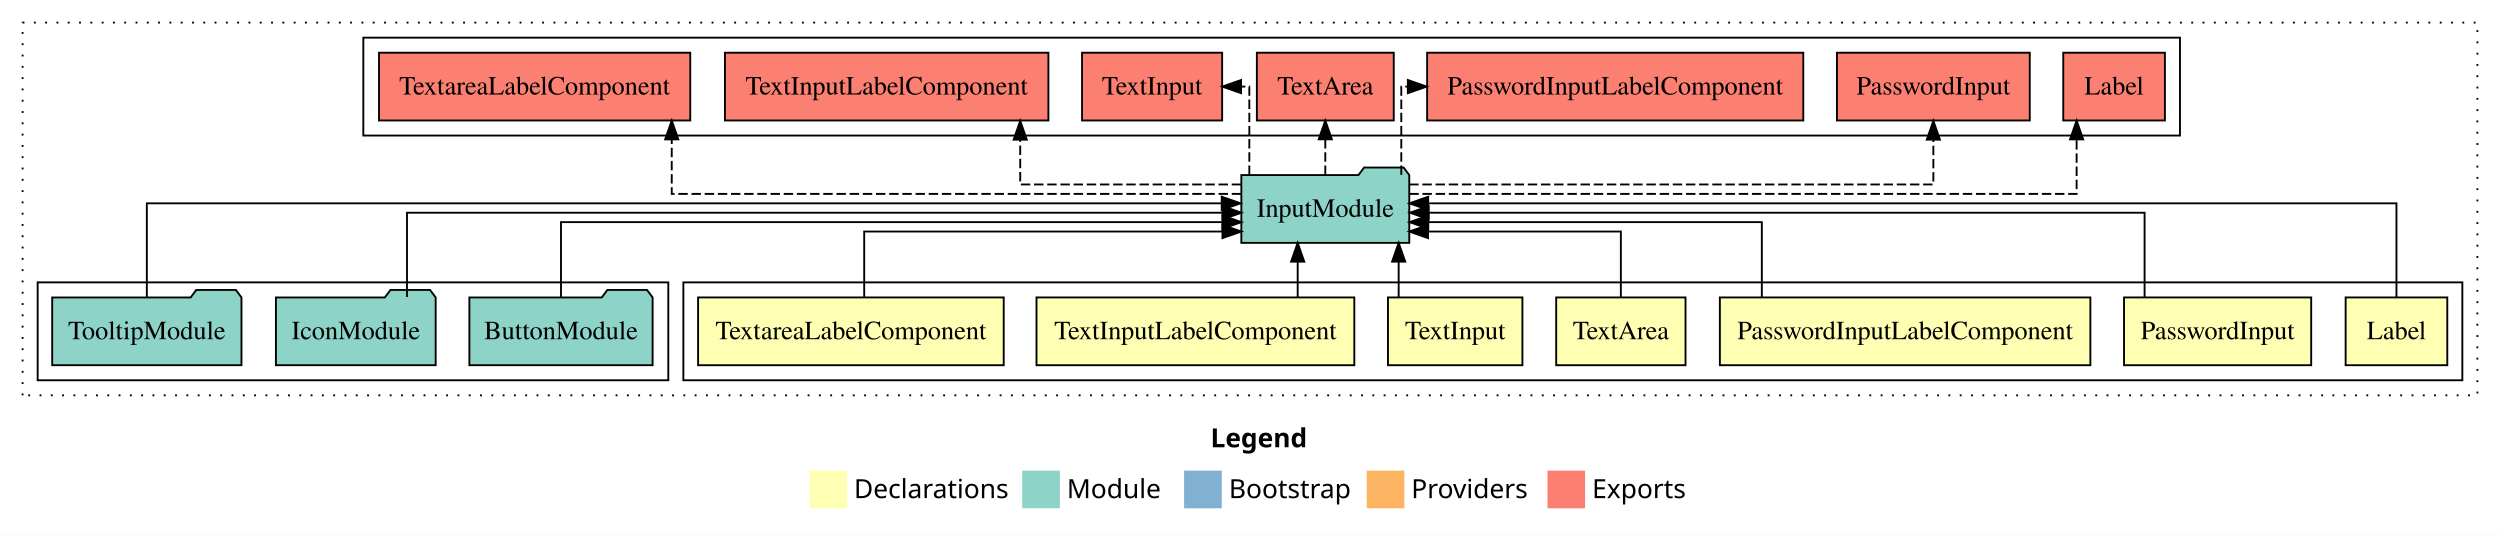
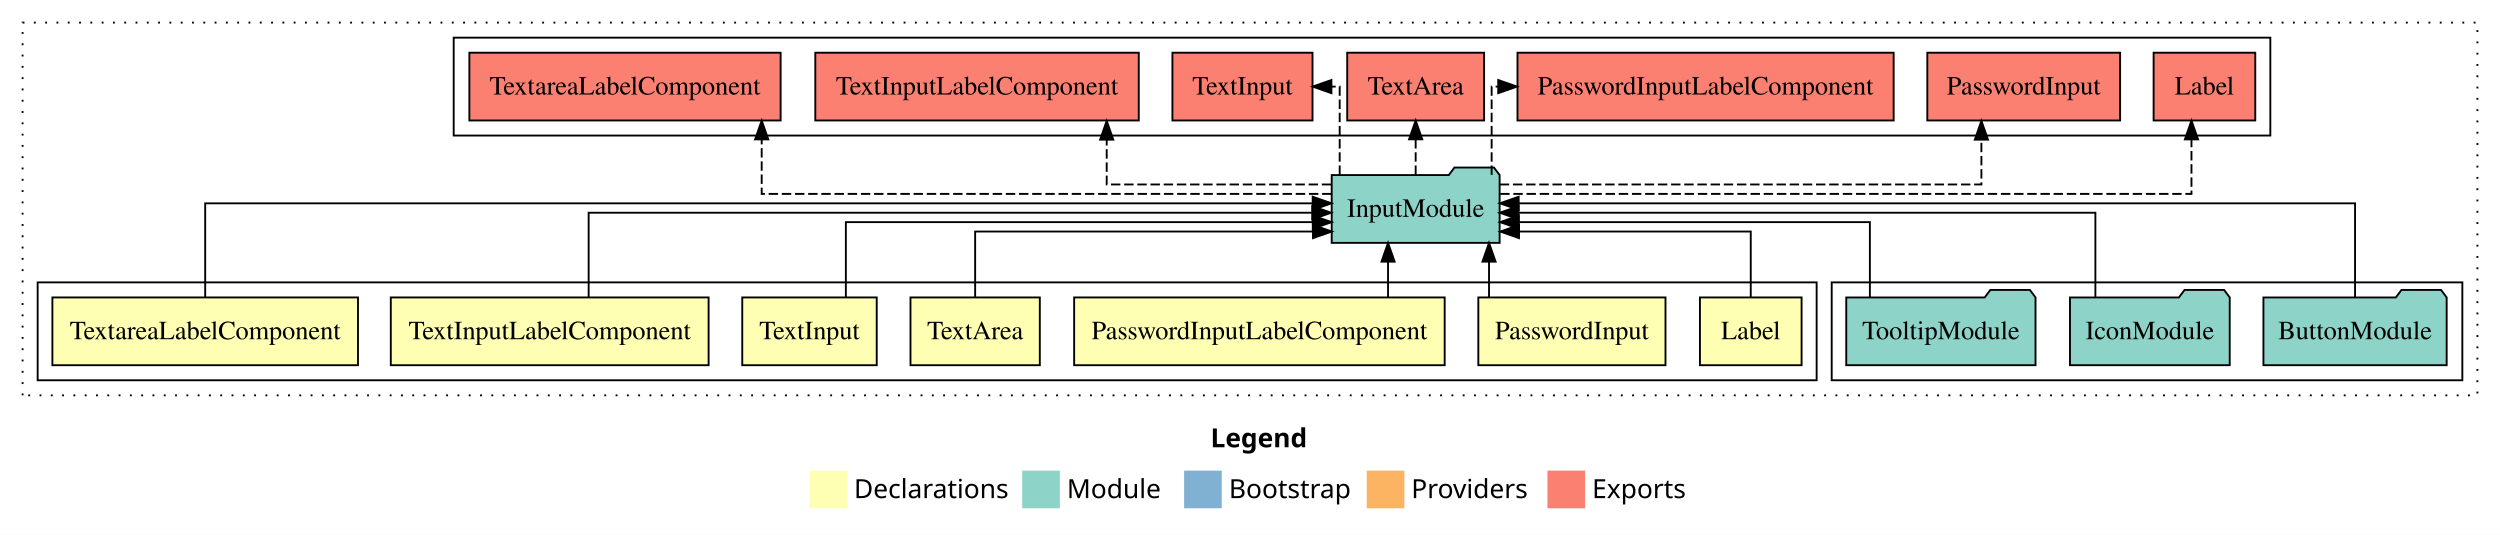
<svg xmlns="http://www.w3.org/2000/svg" width="1328pt" height="284pt" viewBox="0.00 0.00 1328.00 284.00">
  <g id="graph0" class="graph" transform="scale(1 1) rotate(0) translate(4 280)">
    <polygon fill="white" stroke="transparent" points="-4,4 -4,-280 1324,-280 1324,4 -4,4" />
    <text text-anchor="start" x="639.01" y="-42.4" font-family="Times-12" font-weight="bold" font-size="14.00">Legend</text>
    <polygon fill="#ffffb3" stroke="transparent" points="426,-10 426,-30 446,-30 446,-10 426,-10" />
    <text text-anchor="start" x="449.63" y="-15.4" font-family="Times-12" font-size="14.00">  Declarations</text>
    <polygon fill="#8dd3c7" stroke="transparent" points="539,-10 539,-30 559,-30 559,-10 539,-10" />
    <text text-anchor="start" x="562.73" y="-15.4" font-family="Times-12" font-size="14.00">  Module</text>
    <polygon fill="#80b1d3" stroke="transparent" points="625,-10 625,-30 645,-30 645,-10 625,-10" />
    <text text-anchor="start" x="648.78" y="-15.4" font-family="Times-12" font-size="14.00">  Bootstrap</text>
    <polygon fill="#fdb462" stroke="transparent" points="722,-10 722,-30 742,-30 742,-10 722,-10" />
    <text text-anchor="start" x="745.67" y="-15.4" font-family="Times-12" font-size="14.00">  Providers</text>
    <polygon fill="#fb8072" stroke="transparent" points="818,-10 818,-30 838,-30 838,-10 818,-10" />
    <text text-anchor="start" x="841.73" y="-15.4" font-family="Times-12" font-size="14.00">  Exports</text>
    <g id="clust1" class="cluster">
      <polygon fill="none" stroke="black" stroke-dasharray="1,5" points="8,-70 8,-268 1312,-268 1312,-70 8,-70" />
    </g>
+     <g id="clust10" class="cluster">
+       <polygon fill="none" stroke="black" points="969,-78 969,-130 1304,-130 1304,-78 969,-78" />
+     </g>
    <g id="clust2" class="cluster">
-       <polygon fill="none" stroke="black" points="359,-78 359,-130 1304,-130 1304,-78 359,-78" />
-     </g>
-     <g id="clust10" class="cluster">
-       <polygon fill="none" stroke="black" points="16,-78 16,-130 351,-130 351,-78 16,-78" />
+       <polygon fill="none" stroke="black" points="16,-78 16,-130 961,-130 961,-78 16,-78" />
    </g>
    <g id="clust11" class="cluster">
-       <polygon fill="none" stroke="black" points="189,-208 189,-260 1154,-260 1154,-208 189,-208" />
+       <polygon fill="none" stroke="black" points="237,-208 237,-260 1202,-260 1202,-208 237,-208" />
    </g>
    <g id="node1" class="node">
-       <polygon fill="#ffffb3" stroke="black" points="1296,-122 1242,-122 1242,-86 1296,-86 1296,-122" />
-       <text text-anchor="middle" x="1269" y="-99.8" font-family="Times,serif" font-size="14.00">Label</text>
+       <polygon fill="#ffffb3" stroke="black" points="953,-122 899,-122 899,-86 953,-86 953,-122" />
+       <text text-anchor="middle" x="926" y="-99.8" font-family="Times,serif" font-size="14.00">Label</text>
    </g>
    <g id="node8" class="node">
-       <polygon fill="#8dd3c7" stroke="black" points="744.6,-187 741.6,-191 720.6,-191 717.6,-187 655.4,-187 655.4,-151 744.6,-151 744.6,-187" />
-       <text text-anchor="middle" x="700" y="-164.8" font-family="Times,serif" font-size="14.00">InputModule</text>
+       <polygon fill="#8dd3c7" stroke="black" points="792.6,-187 789.6,-191 768.6,-191 765.6,-187 703.4,-187 703.4,-151 792.6,-151 792.6,-187" />
+       <text text-anchor="middle" x="748" y="-164.8" font-family="Times,serif" font-size="14.00">InputModule</text>
    </g>
    <g id="edge1" class="edge">
-       <path fill="none" stroke="black" d="M1269,-122.22C1269,-142.37 1269,-172 1269,-172 1269,-172 754.65,-172 754.65,-172" />
-       <polygon fill="black" stroke="black" points="754.65,-168.5 744.65,-172 754.65,-175.5 754.65,-168.5" />
+       <path fill="none" stroke="black" d="M926,-122.24C926,-137.57 926,-157 926,-157 926,-157 802.92,-157 802.92,-157" />
+       <polygon fill="black" stroke="black" points="802.92,-153.5 792.92,-157 802.92,-160.5 802.92,-153.5" />
    </g>
    <g id="node2" class="node">
-       <polygon fill="#ffffb3" stroke="black" points="1223.71,-122 1124.29,-122 1124.29,-86 1223.71,-86 1223.71,-122" />
-       <text text-anchor="middle" x="1174" y="-99.8" font-family="Times,serif" font-size="14.00">PasswordInput</text>
+       <polygon fill="#ffffb3" stroke="black" points="880.71,-122 781.29,-122 781.29,-86 880.71,-86 880.71,-122" />
+       <text text-anchor="middle" x="831" y="-99.8" font-family="Times,serif" font-size="14.00">PasswordInput</text>
    </g>
    <g id="edge2" class="edge">
-       <path fill="none" stroke="black" d="M1135.2,-122.22C1135.2,-140.83 1135.2,-167 1135.2,-167 1135.2,-167 754.93,-167 754.93,-167" />
-       <polygon fill="black" stroke="black" points="754.93,-163.5 744.93,-167 754.93,-170.5 754.93,-163.5" />
+       <path fill="none" stroke="black" d="M786.97,-122.11C786.97,-122.11 786.97,-140.99 786.97,-140.99" />
+       <polygon fill="black" stroke="black" points="783.47,-140.99 786.97,-150.99 790.47,-140.99 783.47,-140.99" />
    </g>
    <g id="node3" class="node">
-       <polygon fill="#ffffb3" stroke="black" points="1106.41,-122 909.59,-122 909.59,-86 1106.41,-86 1106.41,-122" />
-       <text text-anchor="middle" x="1008" y="-99.8" font-family="Times,serif" font-size="14.00">PasswordInputLabelComponent</text>
+       <polygon fill="#ffffb3" stroke="black" points="763.41,-122 566.59,-122 566.59,-86 763.41,-86 763.41,-122" />
+       <text text-anchor="middle" x="665" y="-99.8" font-family="Times,serif" font-size="14.00">PasswordInputLabelComponent</text>
    </g>
    <g id="edge3" class="edge">
-       <path fill="none" stroke="black" d="M931.88,-122.03C931.88,-139.06 931.88,-162 931.88,-162 931.88,-162 754.71,-162 754.71,-162" />
-       <polygon fill="black" stroke="black" points="754.71,-158.5 744.71,-162 754.71,-165.5 754.71,-158.5" />
+       <path fill="none" stroke="black" d="M733.33,-122.11C733.33,-122.11 733.33,-140.99 733.33,-140.99" />
+       <polygon fill="black" stroke="black" points="729.83,-140.99 733.33,-150.99 736.83,-140.99 729.83,-140.99" />
    </g>
    <g id="node4" class="node">
-       <polygon fill="#ffffb3" stroke="black" points="891.35,-122 822.65,-122 822.65,-86 891.35,-86 891.35,-122" />
-       <text text-anchor="middle" x="857" y="-99.8" font-family="Times,serif" font-size="14.00">TextArea</text>
+       <polygon fill="#ffffb3" stroke="black" points="548.35,-122 479.65,-122 479.65,-86 548.35,-86 548.35,-122" />
+       <text text-anchor="middle" x="514" y="-99.8" font-family="Times,serif" font-size="14.00">TextArea</text>
    </g>
    <g id="edge4" class="edge">
-       <path fill="none" stroke="black" d="M857,-122.24C857,-137.57 857,-157 857,-157 857,-157 754.57,-157 754.57,-157" />
-       <polygon fill="black" stroke="black" points="754.57,-153.5 744.57,-157 754.57,-160.5 754.57,-153.5" />
+       <path fill="none" stroke="black" d="M514,-122.24C514,-137.57 514,-157 514,-157 514,-157 693.44,-157 693.44,-157" />
+       <polygon fill="black" stroke="black" points="693.44,-160.5 703.44,-157 693.44,-153.5 693.44,-160.5" />
    </g>
    <g id="node5" class="node">
-       <polygon fill="#ffffb3" stroke="black" points="804.71,-122 733.29,-122 733.29,-86 804.71,-86 804.71,-122" />
-       <text text-anchor="middle" x="769" y="-99.8" font-family="Times,serif" font-size="14.00">TextInput</text>
+       <polygon fill="#ffffb3" stroke="black" points="461.71,-122 390.29,-122 390.29,-86 461.71,-86 461.71,-122" />
+       <text text-anchor="middle" x="426" y="-99.8" font-family="Times,serif" font-size="14.00">TextInput</text>
    </g>
    <g id="edge5" class="edge">
-       <path fill="none" stroke="black" d="M738.97,-122.11C738.97,-122.11 738.97,-140.99 738.97,-140.99" />
-       <polygon fill="black" stroke="black" points="735.47,-140.99 738.97,-150.99 742.47,-140.99 735.47,-140.99" />
+       <path fill="none" stroke="black" d="M445.32,-122.03C445.32,-139.06 445.32,-162 445.32,-162 445.32,-162 693.34,-162 693.34,-162" />
+       <polygon fill="black" stroke="black" points="693.34,-165.5 703.34,-162 693.34,-158.5 693.34,-165.5" />
    </g>
    <g id="node6" class="node">
-       <polygon fill="#ffffb3" stroke="black" points="715.41,-122 546.59,-122 546.59,-86 715.41,-86 715.41,-122" />
-       <text text-anchor="middle" x="631" y="-99.8" font-family="Times,serif" font-size="14.00">TextInputLabelComponent</text>
+       <polygon fill="#ffffb3" stroke="black" points="372.41,-122 203.59,-122 203.59,-86 372.41,-86 372.41,-122" />
+       <text text-anchor="middle" x="288" y="-99.8" font-family="Times,serif" font-size="14.00">TextInputLabelComponent</text>
    </g>
    <g id="edge6" class="edge">
-       <path fill="none" stroke="black" d="M685.33,-122.11C685.33,-122.11 685.33,-140.99 685.33,-140.99" />
-       <polygon fill="black" stroke="black" points="681.83,-140.99 685.33,-150.99 688.83,-140.99 681.83,-140.99" />
+       <path fill="none" stroke="black" d="M308.69,-122.22C308.69,-140.83 308.69,-167 308.69,-167 308.69,-167 693.05,-167 693.05,-167" />
+       <polygon fill="black" stroke="black" points="693.05,-170.5 703.05,-167 693.05,-163.5 693.05,-170.5" />
    </g>
    <g id="node7" class="node">
-       <polygon fill="#ffffb3" stroke="black" points="529.17,-122 366.83,-122 366.83,-86 529.17,-86 529.17,-122" />
-       <text text-anchor="middle" x="448" y="-99.8" font-family="Times,serif" font-size="14.00">TextareaLabelComponent</text>
+       <polygon fill="#ffffb3" stroke="black" points="186.17,-122 23.83,-122 23.83,-86 186.17,-86 186.17,-122" />
+       <text text-anchor="middle" x="105" y="-99.8" font-family="Times,serif" font-size="14.00">TextareaLabelComponent</text>
    </g>
    <g id="edge7" class="edge">
-       <path fill="none" stroke="black" d="M455.06,-122.24C455.06,-137.57 455.06,-157 455.06,-157 455.06,-157 645.36,-157 645.36,-157" />
-       <polygon fill="black" stroke="black" points="645.36,-160.5 655.36,-157 645.36,-153.5 645.36,-160.5" />
+       <path fill="none" stroke="black" d="M105,-122.22C105,-142.37 105,-172 105,-172 105,-172 693.3,-172 693.3,-172" />
+       <polygon fill="black" stroke="black" points="693.3,-175.5 703.3,-172 693.3,-168.5 693.3,-175.5" />
    </g>
    <g id="node12" class="node">
-       <polygon fill="#fb8072" stroke="black" points="1146,-252 1092,-252 1092,-216 1146,-216 1146,-252" />
-       <text text-anchor="middle" x="1119" y="-229.8" font-family="Times,serif" font-size="14.00">Label </text>
+       <polygon fill="#fb8072" stroke="black" points="1194,-252 1140,-252 1140,-216 1194,-216 1194,-252" />
+       <text text-anchor="middle" x="1167" y="-229.8" font-family="Times,serif" font-size="14.00">Label </text>
    </g>
    <g id="edge11" class="edge">
-       <path fill="none" stroke="black" stroke-dasharray="5,2" d="M744.62,-177C848.76,-177 1099.1,-177 1099.1,-177 1099.1,-177 1099.1,-205.96 1099.1,-205.96" />
-       <polygon fill="black" stroke="black" points="1095.6,-205.96 1099.1,-215.96 1102.6,-205.96 1095.6,-205.96" />
+       <path fill="none" stroke="black" stroke-dasharray="5,2" d="M792.89,-177C899.7,-177 1160.11,-177 1160.11,-177 1160.11,-177 1160.11,-205.96 1160.11,-205.96" />
+       <polygon fill="black" stroke="black" points="1156.61,-205.96 1160.11,-215.96 1163.61,-205.96 1156.61,-205.96" />
    </g>
    <g id="node13" class="node">
-       <polygon fill="#fb8072" stroke="black" points="1074.21,-252 971.79,-252 971.79,-216 1074.21,-216 1074.21,-252" />
-       <text text-anchor="middle" x="1023" y="-229.8" font-family="Times,serif" font-size="14.00">PasswordInput </text>
+       <polygon fill="#fb8072" stroke="black" points="1122.21,-252 1019.79,-252 1019.79,-216 1122.21,-216 1122.21,-252" />
+       <text text-anchor="middle" x="1071" y="-229.8" font-family="Times,serif" font-size="14.00">PasswordInput </text>
    </g>
    <g id="edge12" class="edge">
-       <path fill="none" stroke="black" stroke-dasharray="5,2" d="M744.57,-182C833.18,-182 1023,-182 1023,-182 1023,-182 1023,-205.81 1023,-205.81" />
-       <polygon fill="black" stroke="black" points="1019.5,-205.81 1023,-215.81 1026.5,-205.81 1019.5,-205.81" />
+       <path fill="none" stroke="black" stroke-dasharray="5,2" d="M792.67,-182C876.38,-182 1048.52,-182 1048.52,-182 1048.52,-182 1048.52,-205.81 1048.52,-205.81" />
+       <polygon fill="black" stroke="black" points="1045.02,-205.81 1048.52,-215.81 1052.02,-205.81 1045.02,-205.81" />
    </g>
    <g id="node14" class="node">
-       <polygon fill="#fb8072" stroke="black" points="953.91,-252 754.09,-252 754.09,-216 953.91,-216 953.91,-252" />
-       <text text-anchor="middle" x="854" y="-229.8" font-family="Times,serif" font-size="14.00">PasswordInputLabelComponent </text>
+       <polygon fill="#fb8072" stroke="black" points="1001.91,-252 802.09,-252 802.09,-216 1001.91,-216 1001.91,-252" />
+       <text text-anchor="middle" x="902" y="-229.8" font-family="Times,serif" font-size="14.00">PasswordInputLabelComponent </text>
    </g>
    <g id="edge13" class="edge">
-       <path fill="none" stroke="black" stroke-dasharray="5,2" d="M740.36,-187.11C740.36,-206.34 740.36,-234 740.36,-234 740.36,-234 743.85,-234 743.85,-234" />
-       <polygon fill="black" stroke="black" points="743.85,-237.5 753.85,-234 743.85,-230.5 743.85,-237.5" />
+       <path fill="none" stroke="black" stroke-dasharray="5,2" d="M788.36,-187.11C788.36,-206.34 788.36,-234 788.36,-234 788.36,-234 791.85,-234 791.85,-234" />
+       <polygon fill="black" stroke="black" points="791.85,-237.5 801.85,-234 791.85,-230.5 791.85,-237.5" />
    </g>
    <g id="node15" class="node">
-       <polygon fill="#fb8072" stroke="black" points="736.36,-252 663.64,-252 663.64,-216 736.36,-216 736.36,-252" />
-       <text text-anchor="middle" x="700" y="-229.8" font-family="Times,serif" font-size="14.00">TextArea </text>
+       <polygon fill="#fb8072" stroke="black" points="784.36,-252 711.64,-252 711.64,-216 784.36,-216 784.36,-252" />
+       <text text-anchor="middle" x="748" y="-229.8" font-family="Times,serif" font-size="14.00">TextArea </text>
    </g>
    <g id="edge14" class="edge">
-       <path fill="none" stroke="black" stroke-dasharray="5,2" d="M700,-187.11C700,-187.11 700,-205.99 700,-205.99" />
-       <polygon fill="black" stroke="black" points="696.5,-205.99 700,-215.99 703.5,-205.99 696.5,-205.99" />
+       <path fill="none" stroke="black" stroke-dasharray="5,2" d="M748,-187.11C748,-187.11 748,-205.99 748,-205.99" />
+       <polygon fill="black" stroke="black" points="744.5,-205.99 748,-215.99 751.5,-205.99 744.5,-205.99" />
    </g>
    <g id="node16" class="node">
-       <polygon fill="#fb8072" stroke="black" points="645.21,-252 570.79,-252 570.79,-216 645.21,-216 645.21,-252" />
-       <text text-anchor="middle" x="608" y="-229.8" font-family="Times,serif" font-size="14.00">TextInput </text>
+       <polygon fill="#fb8072" stroke="black" points="693.21,-252 618.79,-252 618.79,-216 693.21,-216 693.21,-252" />
+       <text text-anchor="middle" x="656" y="-229.8" font-family="Times,serif" font-size="14.00">TextInput </text>
    </g>
    <g id="edge15" class="edge">
-       <path fill="none" stroke="black" stroke-dasharray="5,2" d="M659.64,-187.11C659.64,-206.34 659.64,-234 659.64,-234 659.64,-234 655.25,-234 655.25,-234" />
-       <polygon fill="black" stroke="black" points="655.25,-230.5 645.25,-234 655.25,-237.5 655.25,-230.5" />
+       <path fill="none" stroke="black" stroke-dasharray="5,2" d="M707.64,-187.11C707.64,-206.34 707.64,-234 707.64,-234 707.64,-234 703.25,-234 703.25,-234" />
+       <polygon fill="black" stroke="black" points="703.25,-230.5 693.25,-234 703.25,-237.5 703.25,-230.5" />
    </g>
    <g id="node17" class="node">
-       <polygon fill="#fb8072" stroke="black" points="552.91,-252 381.09,-252 381.09,-216 552.91,-216 552.91,-252" />
-       <text text-anchor="middle" x="467" y="-229.8" font-family="Times,serif" font-size="14.00">TextInputLabelComponent </text>
+       <polygon fill="#fb8072" stroke="black" points="600.91,-252 429.09,-252 429.09,-216 600.91,-216 600.91,-252" />
+       <text text-anchor="middle" x="515" y="-229.8" font-family="Times,serif" font-size="14.00">TextInputLabelComponent </text>
    </g>
    <g id="edge16" class="edge">
-       <path fill="none" stroke="black" stroke-dasharray="5,2" d="M655.29,-182C607.32,-182 537.94,-182 537.94,-182 537.94,-182 537.94,-205.81 537.94,-205.81" />
-       <polygon fill="black" stroke="black" points="534.44,-205.81 537.94,-215.81 541.44,-205.81 534.44,-205.81" />
+       <path fill="none" stroke="black" stroke-dasharray="5,2" d="M703.15,-182C654.56,-182 583.88,-182 583.88,-182 583.88,-182 583.88,-205.81 583.88,-205.81" />
+       <polygon fill="black" stroke="black" points="580.38,-205.81 583.88,-215.81 587.38,-205.81 580.38,-205.81" />
    </g>
    <g id="node18" class="node">
-       <polygon fill="#fb8072" stroke="black" points="362.67,-252 197.33,-252 197.33,-216 362.67,-216 362.67,-252" />
-       <text text-anchor="middle" x="280" y="-229.8" font-family="Times,serif" font-size="14.00">TextareaLabelComponent </text>
+       <polygon fill="#fb8072" stroke="black" points="410.67,-252 245.33,-252 245.33,-216 410.67,-216 410.67,-252" />
+       <text text-anchor="middle" x="328" y="-229.8" font-family="Times,serif" font-size="14.00">TextareaLabelComponent </text>
    </g>
    <g id="edge17" class="edge">
-       <path fill="none" stroke="black" stroke-dasharray="5,2" d="M655.32,-177C561.56,-177 352.83,-177 352.83,-177 352.83,-177 352.83,-205.96 352.83,-205.96" />
-       <polygon fill="black" stroke="black" points="349.33,-205.96 352.83,-215.96 356.33,-205.96 349.33,-205.96" />
+       <path fill="none" stroke="black" stroke-dasharray="5,2" d="M703.3,-177C609.47,-177 400.61,-177 400.61,-177 400.61,-177 400.61,-205.96 400.61,-205.96" />
+       <polygon fill="black" stroke="black" points="397.11,-205.96 400.61,-215.96 404.11,-205.96 397.11,-205.96" />
    </g>
    <g id="node9" class="node">
-       <polygon fill="#8dd3c7" stroke="black" points="342.67,-122 339.67,-126 318.67,-126 315.67,-122 245.33,-122 245.33,-86 342.67,-86 342.67,-122" />
-       <text text-anchor="middle" x="294" y="-99.8" font-family="Times,serif" font-size="14.00">ButtonModule</text>
+       <polygon fill="#8dd3c7" stroke="black" points="1295.67,-122 1292.67,-126 1271.67,-126 1268.67,-122 1198.33,-122 1198.33,-86 1295.67,-86 1295.67,-122" />
+       <text text-anchor="middle" x="1247" y="-99.8" font-family="Times,serif" font-size="14.00">ButtonModule</text>
    </g>
    <g id="edge8" class="edge">
-       <path fill="none" stroke="black" d="M294,-122.03C294,-139.06 294,-162 294,-162 294,-162 645.39,-162 645.39,-162" />
-       <polygon fill="black" stroke="black" points="645.39,-165.5 655.39,-162 645.39,-158.5 645.39,-165.5" />
+       <path fill="none" stroke="black" d="M1247,-122.22C1247,-142.37 1247,-172 1247,-172 1247,-172 802.72,-172 802.72,-172" />
+       <polygon fill="black" stroke="black" points="802.72,-168.5 792.72,-172 802.72,-175.5 802.72,-168.5" />
    </g>
    <g id="node10" class="node">
-       <polygon fill="#8dd3c7" stroke="black" points="227.43,-122 224.43,-126 203.43,-126 200.43,-122 142.57,-122 142.57,-86 227.43,-86 227.43,-122" />
-       <text text-anchor="middle" x="185" y="-99.8" font-family="Times,serif" font-size="14.00">IconModule</text>
+       <polygon fill="#8dd3c7" stroke="black" points="1180.43,-122 1177.43,-126 1156.43,-126 1153.43,-122 1095.57,-122 1095.57,-86 1180.43,-86 1180.43,-122" />
+       <text text-anchor="middle" x="1138" y="-99.8" font-family="Times,serif" font-size="14.00">IconModule</text>
    </g>
    <g id="edge9" class="edge">
-       <path fill="none" stroke="black" d="M212.19,-122.22C212.19,-140.83 212.19,-167 212.19,-167 212.19,-167 645.42,-167 645.42,-167" />
-       <polygon fill="black" stroke="black" points="645.42,-170.5 655.42,-167 645.42,-163.5 645.42,-170.5" />
+       <path fill="none" stroke="black" d="M1109.07,-122.22C1109.07,-140.83 1109.07,-167 1109.07,-167 1109.07,-167 802.64,-167 802.64,-167" />
+       <polygon fill="black" stroke="black" points="802.64,-163.5 792.64,-167 802.64,-170.5 802.64,-163.5" />
    </g>
    <g id="node11" class="node">
-       <polygon fill="#8dd3c7" stroke="black" points="124.27,-122 121.27,-126 100.27,-126 97.27,-122 23.73,-122 23.73,-86 124.27,-86 124.27,-122" />
-       <text text-anchor="middle" x="74" y="-99.8" font-family="Times,serif" font-size="14.00">TooltipModule</text>
+       <polygon fill="#8dd3c7" stroke="black" points="1077.27,-122 1074.27,-126 1053.27,-126 1050.27,-122 976.73,-122 976.73,-86 1077.27,-86 1077.27,-122" />
+       <text text-anchor="middle" x="1027" y="-99.8" font-family="Times,serif" font-size="14.00">TooltipModule</text>
    </g>
    <g id="edge10" class="edge">
-       <path fill="none" stroke="black" d="M74,-122.22C74,-142.37 74,-172 74,-172 74,-172 644.98,-172 644.98,-172" />
-       <polygon fill="black" stroke="black" points="644.98,-175.5 654.98,-172 644.98,-168.5 644.98,-175.5" />
+       <path fill="none" stroke="black" d="M989.28,-122.03C989.28,-139.06 989.28,-162 989.28,-162 989.28,-162 802.82,-162 802.82,-162" />
+       <polygon fill="black" stroke="black" points="802.82,-158.5 792.82,-162 802.82,-165.5 802.82,-158.5" />
    </g>
  </g>
</svg>
